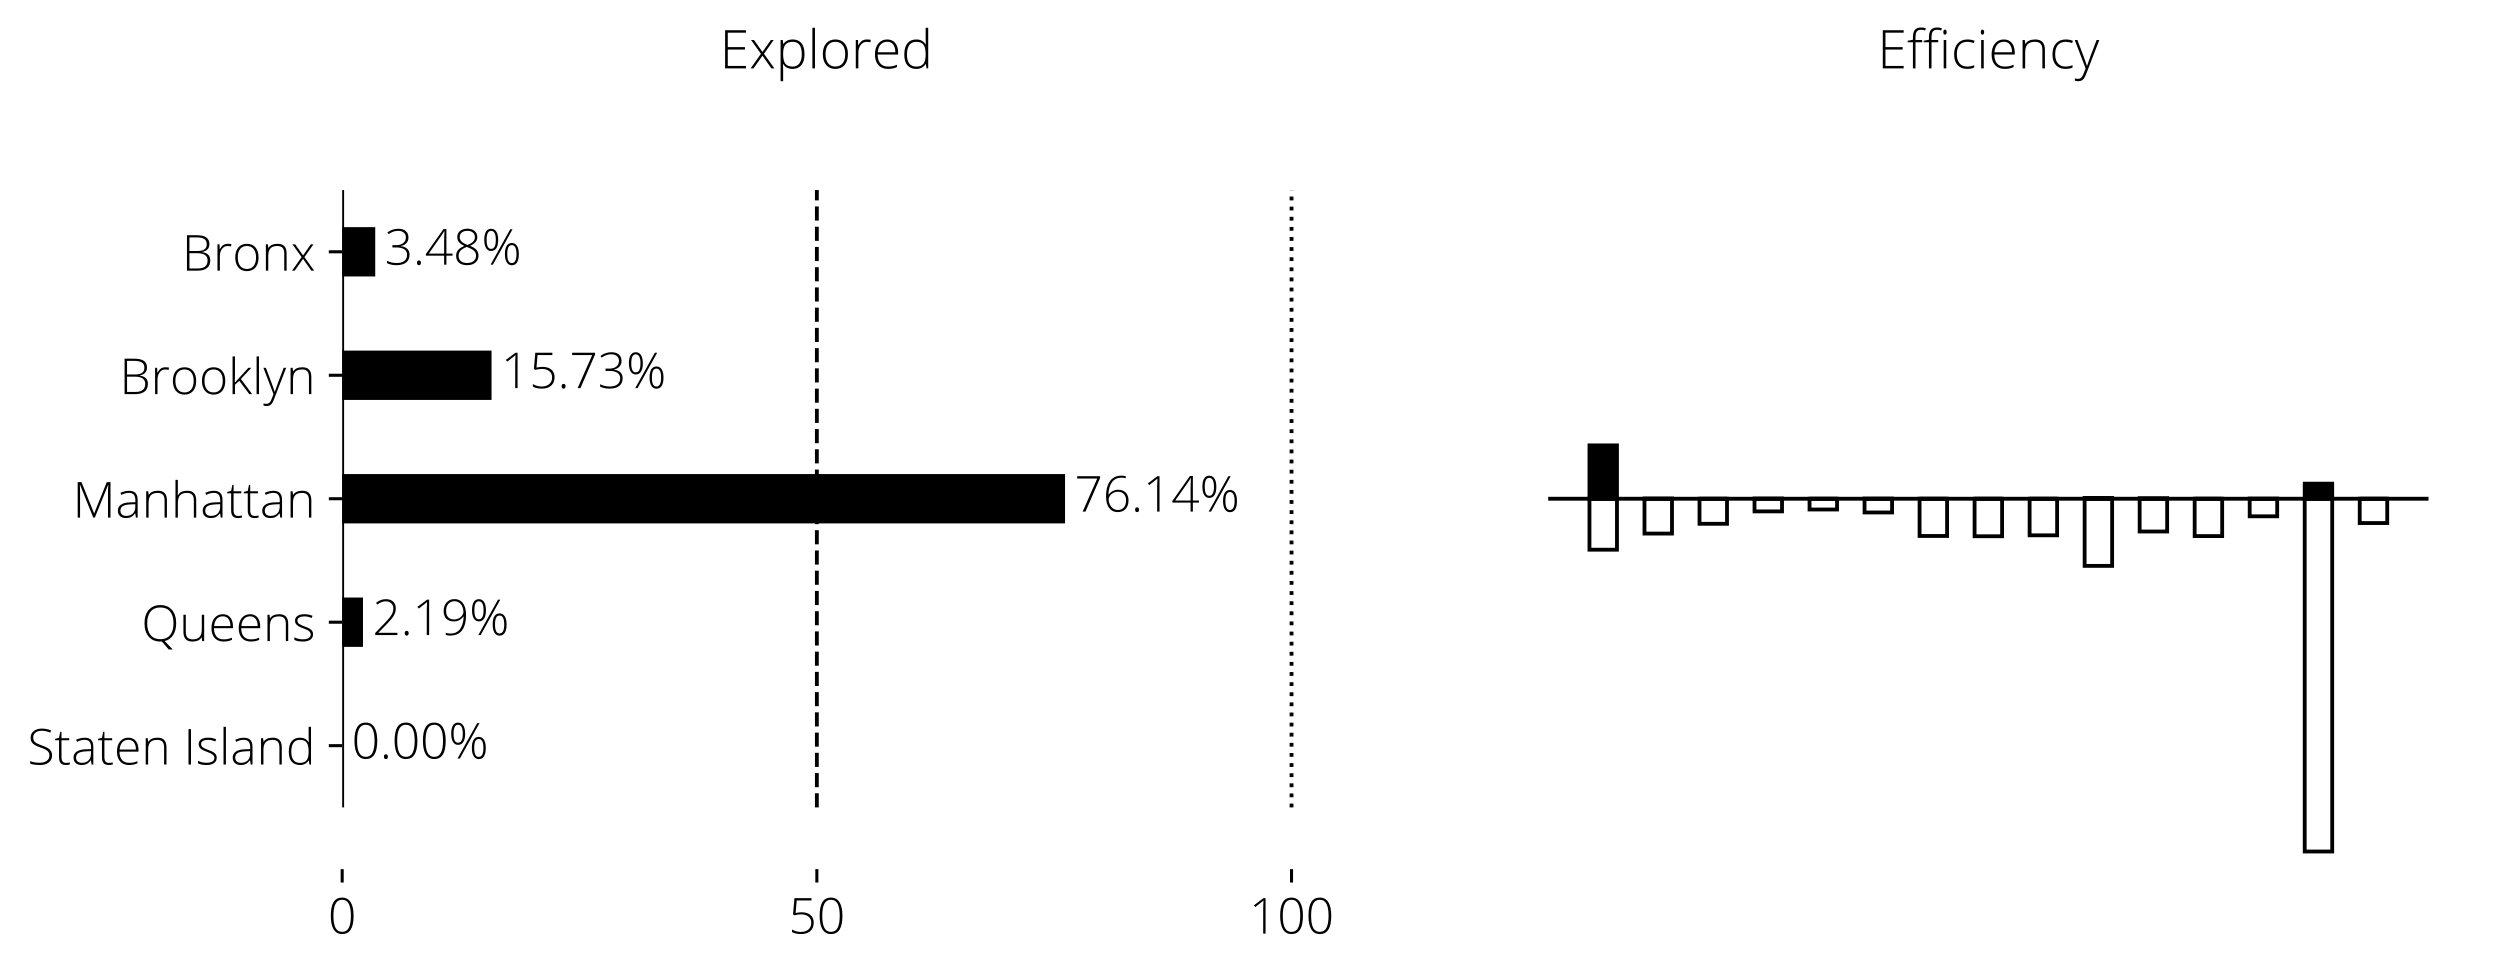
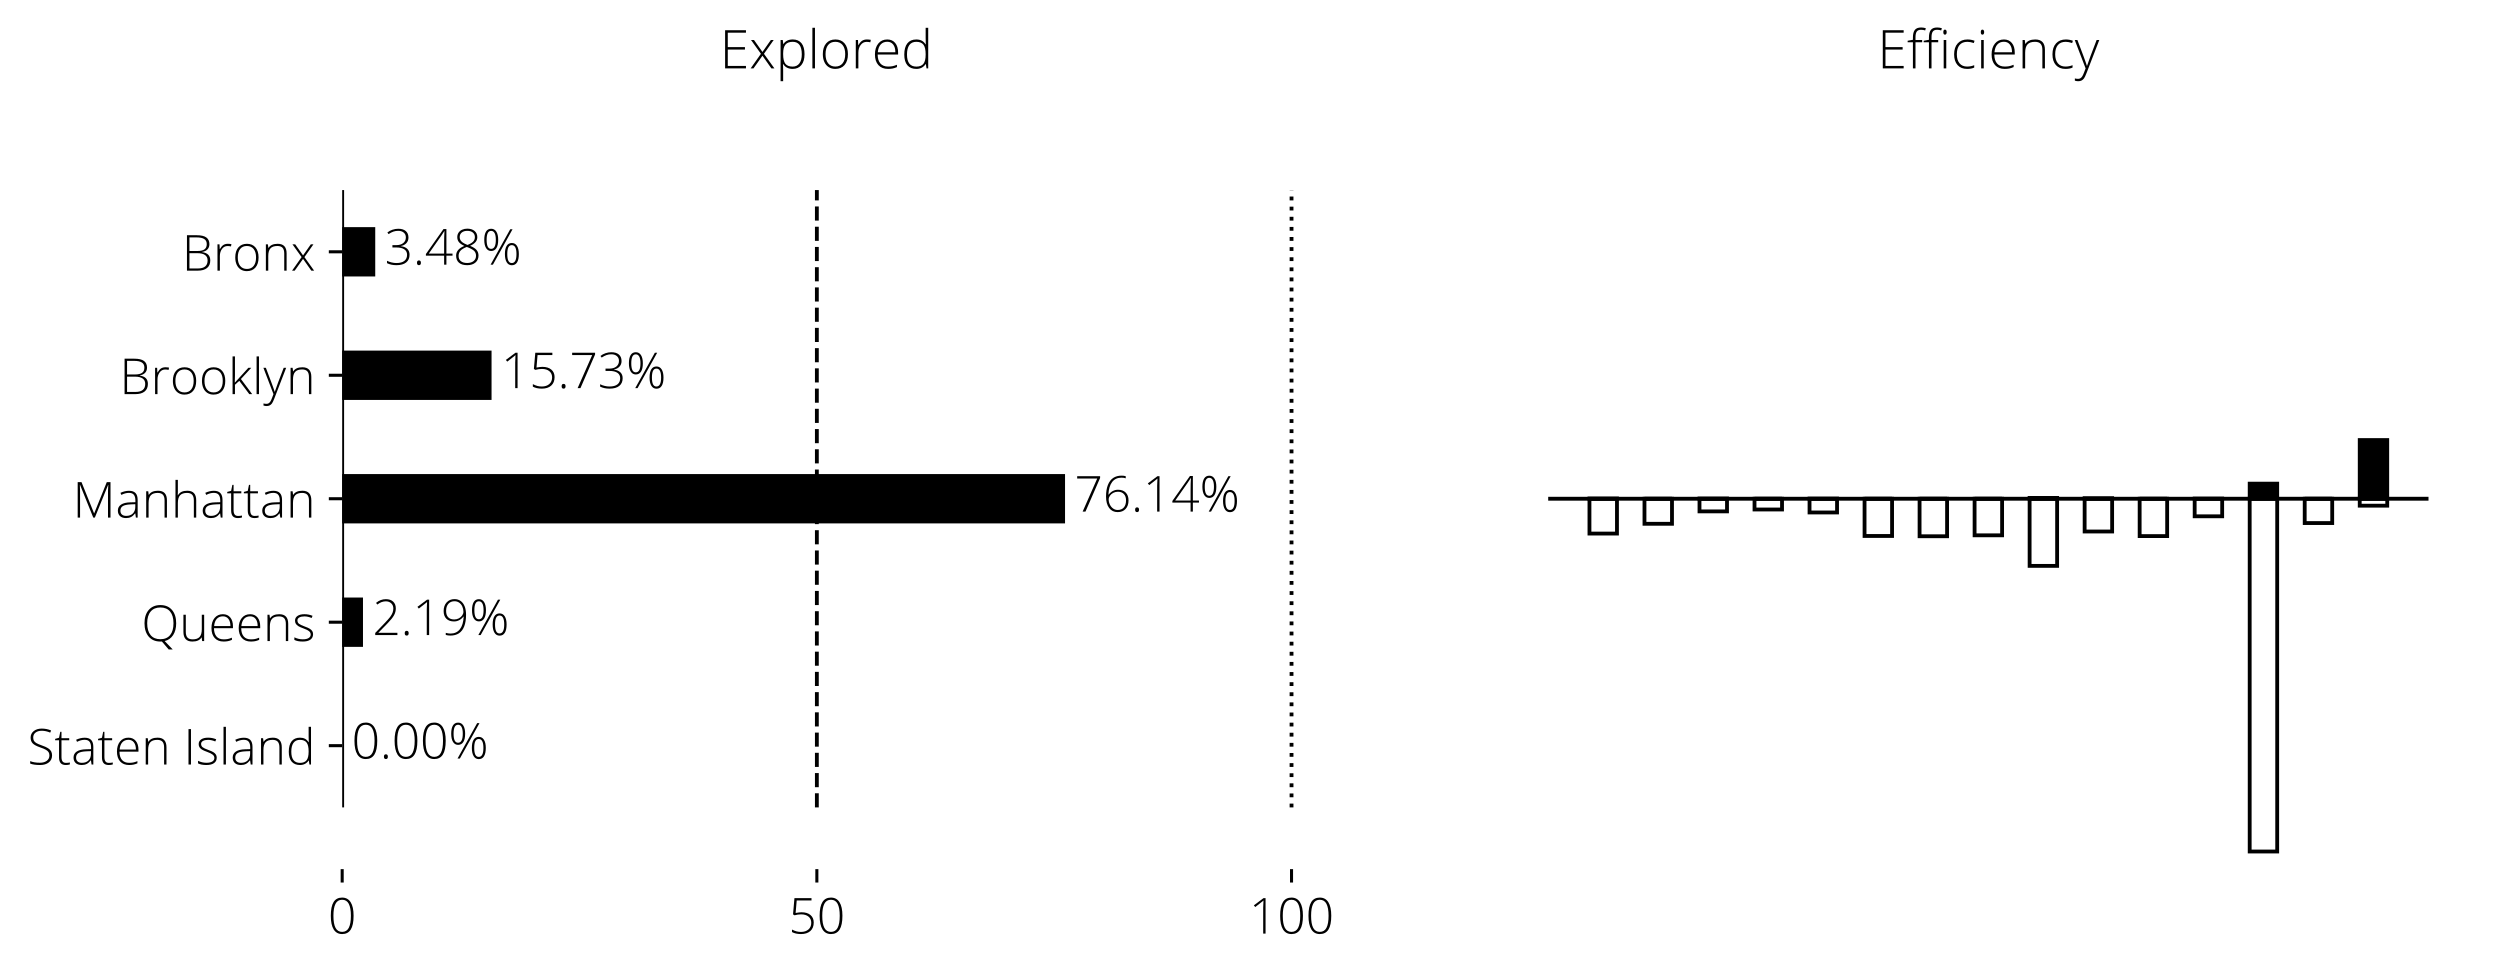
<svg xmlns="http://www.w3.org/2000/svg" xmlns:xlink="http://www.w3.org/1999/xlink" width="654.828pt" height="254.856pt" viewBox="0 0 654.828 254.856" version="1.1">
  <defs>
    <style type="text/css">*{stroke-linejoin: round; stroke-linecap: butt}</style>
  </defs>
  <g id="figure_1">
    <g id="patch_1">
      <path d="M 0 254.856  L 654.828 254.856  L 654.828 0  L 0 0  z " style="fill: #ffffff" />
    </g>
    <g id="axes_1">
      <g id="patch_2">
        <path d="M 89.628 227.654  L 343.265 227.654  L 343.265 33.614  L 89.628 33.614  L 89.628 227.654  z " style="fill: none" />
      </g>
      <g id="patch_3">
-         <path d="M 89.628 201.782  L 89.628 201.782  L 89.628 188.846  L 89.628 188.846  z " clip-path="url(#pb00a2ca032)" />
+         <path d="M 89.628 201.782  L 89.628 201.782  L 89.628 188.846  L 89.628 188.846  z " clip-path="url(#pfba6b5b6e8)" />
      </g>
      <g id="patch_4">
-         <path d="M 89.628 169.442  L 95.077 169.442  L 95.077 156.506  L 89.628 156.506  z " clip-path="url(#pb00a2ca032)" />
+         <path d="M 89.628 169.442  L 95.077 169.442  L 95.077 156.506  L 89.628 156.506  z " clip-path="url(#pfba6b5b6e8)" />
      </g>
      <g id="patch_5">
-         <path d="M 89.628 137.102  L 278.967 137.102  L 278.967 124.166  L 89.628 124.166  z " clip-path="url(#pb00a2ca032)" />
+         <path d="M 89.628 137.102  L 278.967 137.102  L 278.967 124.166  L 89.628 124.166  z " clip-path="url(#pfba6b5b6e8)" />
      </g>
      <g id="patch_6">
-         <path d="M 89.628 104.762  L 128.753 104.762  L 128.753 91.826  L 89.628 91.826  z " clip-path="url(#pb00a2ca032)" />
+         <path d="M 89.628 104.762  L 128.753 104.762  L 128.753 91.826  L 89.628 91.826  z " clip-path="url(#pfba6b5b6e8)" />
      </g>
      <g id="patch_7">
-         <path d="M 89.628 72.422  L 98.287 72.422  L 98.287 59.486  L 89.628 59.486  z " clip-path="url(#pb00a2ca032)" />
+         <path d="M 89.628 72.422  L 98.287 72.422  L 98.287 59.486  L 89.628 59.486  z " clip-path="url(#pfba6b5b6e8)" />
      </g>
      <g id="matplotlib.axis_1">
        <g id="xtick_1">
          <g id="line2d_1">
            <defs>
-               <path id="ma898d45afe" d="M 0 0  L 0 3.5  " style="stroke: #000000; stroke-width: 0.8" />
+               <path id="mf000cbbb7b" d="M 0 0  L 0 3.5  " style="stroke: #000000; stroke-width: 0.8" />
            </defs>
            <g>
-               <use xlink:href="#ma898d45afe" x="89.628" y="227.654" style="stroke: #000000; stroke-width: 0.8" />
+               <use xlink:href="#mf000cbbb7b" x="89.628" y="227.654" style="stroke: #000000; stroke-width: 0.8" />
            </g>
          </g>
          <g id="text_1">
            <g transform="translate(85.91836 244.5322) scale(0.13 -0.13)">
              <defs>
                <path id="OpenSans-Light-30" d="M 3297 2297  Q 3297 1094 2930 515  Q 2563 -63 1819 -63  Q 1103 -63 731 532  Q 359 1128 359 2297  Q 359 3491 720 4066  Q 1081 4641 1819 4641  Q 2541 4641 2919 4045  Q 3297 3450 3297 2297  z M 697 2297  Q 697 1234 975 726  Q 1253 219 1819 219  Q 2409 219 2679 744  Q 2950 1269 2950 2297  Q 2950 3309 2679 3834  Q 2409 4359 1819 4359  Q 1228 4359 962 3834  Q 697 3309 697 2297  z " transform="scale(0.015625)" />
              </defs>
              <use xlink:href="#OpenSans-Light-30" />
            </g>
          </g>
        </g>
        <g id="xtick_2">
          <g id="line2d_2">
            <g>
-               <use xlink:href="#ma898d45afe" x="213.96" y="227.654" style="stroke: #000000; stroke-width: 0.8" />
+               <use xlink:href="#mf000cbbb7b" x="213.96" y="227.654" style="stroke: #000000; stroke-width: 0.8" />
            </g>
          </g>
          <g id="text_2">
            <g transform="translate(206.5398 244.5322) scale(0.13 -0.13)">
              <defs>
                <path id="OpenSans-Light-35" d="M 1678 2747  Q 2409 2747 2829 2394  Q 3250 2041 3250 1422  Q 3250 719 2812 328  Q 2375 -63 1606 -63  Q 1266 -63 959 4  Q 653 72 447 197  L 447 519  Q 784 347 1046 280  Q 1309 213 1606 213  Q 2206 213 2568 530  Q 2931 847 2931 1388  Q 2931 1897 2578 2187  Q 2225 2478 1619 2478  Q 1213 2478 769 2356  L 581 2478  L 763 4569  L 2963 4569  L 2963 4269  L 1056 4269  L 916 2656  Q 1403 2747 1678 2747  z " transform="scale(0.015625)" />
              </defs>
              <use xlink:href="#OpenSans-Light-35" />
              <use xlink:href="#OpenSans-Light-30" x="57.08" />
            </g>
          </g>
        </g>
        <g id="xtick_3">
          <g id="line2d_3">
            <g>
-               <use xlink:href="#ma898d45afe" x="338.292" y="227.654" style="stroke: #000000; stroke-width: 0.8" />
+               <use xlink:href="#mf000cbbb7b" x="338.292" y="227.654" style="stroke: #000000; stroke-width: 0.8" />
            </g>
          </g>
          <g id="text_3">
            <g transform="translate(327.1613 244.5322) scale(0.13 -0.13)">
              <defs>
                <path id="OpenSans-Light-31" d="M 2131 0  L 1825 0  L 1825 3328  Q 1825 3781 1863 4269  Q 1816 4222 1766 4178  Q 1716 4134 800 3419  L 622 3641  L 1863 4569  L 2131 4569  L 2131 0  z " transform="scale(0.015625)" />
              </defs>
              <use xlink:href="#OpenSans-Light-31" />
              <use xlink:href="#OpenSans-Light-30" x="57.08" />
              <use xlink:href="#OpenSans-Light-30" x="114.16" />
            </g>
          </g>
        </g>
      </g>
      <g id="matplotlib.axis_2">
        <g id="ytick_1">
          <g id="line2d_4">
            <defs>
-               <path id="m27d1b0f17d" d="M 0 0  L -3.5 0  " style="stroke: #000000; stroke-width: 0.8" />
+               <path id="m29f1d49726" d="M 0 0  L -3.5 0  " style="stroke: #000000; stroke-width: 0.8" />
            </defs>
            <g>
-               <use xlink:href="#m27d1b0f17d" x="89.628" y="195.314" style="stroke: #000000; stroke-width: 0.8" />
+               <use xlink:href="#m29f1d49726" x="89.628" y="195.314" style="stroke: #000000; stroke-width: 0.8" />
            </g>
          </g>
          <g id="text_4">
            <g transform="translate(7.2 200.2532) scale(0.13 -0.13)">
              <defs>
                <path id="OpenSans-Light-53" d="M 3169 1178  Q 3169 606 2748 271  Q 2328 -63 1631 -63  Q 794 -63 347 122  L 347 441  Q 841 231 1606 231  Q 2169 231 2498 489  Q 2828 747 2828 1166  Q 2828 1425 2718 1595  Q 2609 1766 2362 1906  Q 2116 2047 1638 2209  Q 938 2450 670 2729  Q 403 3009 403 3475  Q 403 3988 804 4311  Q 1206 4634 1838 4634  Q 2481 4634 3047 4391  L 2931 4116  Q 2363 4353 1844 4353  Q 1338 4353 1038 4118  Q 738 3884 738 3481  Q 738 3228 830 3065  Q 922 2903 1131 2773  Q 1341 2644 1850 2463  Q 2384 2278 2653 2104  Q 2922 1931 3045 1711  Q 3169 1491 3169 1178  z " transform="scale(0.015625)" />
                <path id="OpenSans-Light-74" d="M 1466 213  Q 1759 213 1978 263  L 1978 13  Q 1753 -63 1459 -63  Q 1009 -63 795 178  Q 581 419 581 934  L 581 3128  L 78 3128  L 78 3309  L 581 3450  L 738 4219  L 897 4219  L 897 3397  L 1894 3397  L 1894 3128  L 897 3128  L 897 978  Q 897 588 1034 400  Q 1172 213 1466 213  z " transform="scale(0.015625)" />
                <path id="OpenSans-Light-61" d="M 2631 0  L 2553 538  L 2528 538  Q 2272 209 2001 73  Q 1731 -63 1363 -63  Q 863 -63 584 193  Q 306 450 306 903  Q 306 1400 720 1675  Q 1134 1950 1919 1966  L 2566 1984  L 2566 2209  Q 2566 2694 2369 2941  Q 2172 3188 1734 3188  Q 1263 3188 756 2925  L 641 3194  Q 1200 3456 1747 3456  Q 2306 3456 2582 3165  Q 2859 2875 2859 2259  L 2859 0  L 2631 0  z M 1381 219  Q 1925 219 2239 530  Q 2553 841 2553 1394  L 2553 1728  L 1959 1703  Q 1244 1669 939 1480  Q 634 1291 634 891  Q 634 572 829 395  Q 1025 219 1381 219  z " transform="scale(0.015625)" />
                <path id="OpenSans-Light-65" d="M 1941 -63  Q 1200 -63 786 393  Q 372 850 372 1672  Q 372 2484 772 2973  Q 1172 3463 1850 3463  Q 2450 3463 2797 3044  Q 3144 2625 3144 1906  L 3144 1656  L 697 1656  Q 703 956 1023 587  Q 1344 219 1941 219  Q 2231 219 2451 259  Q 2672 300 3009 434  L 3009 153  Q 2722 28 2478 -17  Q 2234 -63 1941 -63  z M 1850 3188  Q 1359 3188 1062 2864  Q 766 2541 716 1931  L 2816 1931  Q 2816 2522 2559 2855  Q 2303 3188 1850 3188  z " transform="scale(0.015625)" />
                <path id="OpenSans-Light-6e" d="M 2938 0  L 2938 2203  Q 2938 2716 2722 2948  Q 2506 3181 2053 3181  Q 1444 3181 1161 2873  Q 878 2566 878 1875  L 878 0  L 569 0  L 569 3397  L 831 3397  L 891 2931  L 909 2931  Q 1241 3463 2088 3463  Q 3244 3463 3244 2222  L 3244 0  L 2938 0  z " transform="scale(0.015625)" />
                <path id="OpenSans-Light-20" transform="scale(0.015625)" />
                <path id="OpenSans-Light-49" d="M 647 0  L 647 4569  L 966 4569  L 966 0  L 647 0  z " transform="scale(0.015625)" />
                <path id="OpenSans-Light-73" d="M 2675 884  Q 2675 428 2328 182  Q 1981 -63 1344 -63  Q 663 -63 263 147  L 263 481  Q 775 225 1344 225  Q 1847 225 2108 392  Q 2369 559 2369 838  Q 2369 1094 2161 1269  Q 1953 1444 1478 1613  Q 969 1797 762 1930  Q 556 2063 451 2230  Q 347 2397 347 2638  Q 347 3019 667 3241  Q 988 3463 1563 3463  Q 2113 3463 2606 3256  L 2491 2975  Q 1991 3181 1563 3181  Q 1147 3181 903 3043  Q 659 2906 659 2663  Q 659 2397 848 2237  Q 1038 2078 1588 1881  Q 2047 1716 2256 1583  Q 2466 1450 2570 1281  Q 2675 1113 2675 884  z " transform="scale(0.015625)" />
                <path id="OpenSans-Light-6c" d="M 878 0  L 569 0  L 569 4863  L 878 4863  L 878 0  z " transform="scale(0.015625)" />
                <path id="OpenSans-Light-64" d="M 1813 3463  Q 2181 3463 2450 3328  Q 2719 3194 2931 2869  L 2950 2869  Q 2931 3263 2931 3641  L 2931 4863  L 3238 4863  L 3238 0  L 3034 0  L 2956 519  L 2931 519  Q 2544 -63 1819 -63  Q 1116 -63 744 375  Q 372 813 372 1650  Q 372 2531 740 2997  Q 1109 3463 1813 3463  z M 1813 3181  Q 1256 3181 976 2790  Q 697 2400 697 1656  Q 697 213 1819 213  Q 2394 213 2662 547  Q 2931 881 2931 1650  L 2931 1703  Q 2931 2491 2667 2836  Q 2403 3181 1813 3181  z " transform="scale(0.015625)" />
              </defs>
              <use xlink:href="#OpenSans-Light-53" />
              <use xlink:href="#OpenSans-Light-74" x="54.492" />
              <use xlink:href="#OpenSans-Light-61" x="87.988" />
              <use xlink:href="#OpenSans-Light-74" x="140.967" />
              <use xlink:href="#OpenSans-Light-65" x="174.463" />
              <use xlink:href="#OpenSans-Light-6e" x="229.346" />
              <use xlink:href="#OpenSans-Light-20" x="288.33" />
              <use xlink:href="#OpenSans-Light-49" x="314.307" />
              <use xlink:href="#OpenSans-Light-73" x="339.502" />
              <use xlink:href="#OpenSans-Light-6c" x="386.084" />
              <use xlink:href="#OpenSans-Light-61" x="408.691" />
              <use xlink:href="#OpenSans-Light-6e" x="461.67" />
              <use xlink:href="#OpenSans-Light-64" x="520.654" />
            </g>
          </g>
        </g>
        <g id="ytick_2">
          <g id="line2d_5">
            <g>
-               <use xlink:href="#m27d1b0f17d" x="89.628" y="162.974" style="stroke: #000000; stroke-width: 0.8" />
+               <use xlink:href="#m29f1d49726" x="89.628" y="162.974" style="stroke: #000000; stroke-width: 0.8" />
            </g>
          </g>
          <g id="text_5">
            <g transform="translate(37.03094 167.9132) scale(0.13 -0.13)">
              <defs>
                <path id="OpenSans-Light-51" d="M 4488 2291  Q 4488 1372 4094 770  Q 3700 169 3003 0  L 4044 -1088  L 3525 -1088  L 2644 -56  L 2541 -63  L 2444 -63  Q 1491 -63 947 570  Q 403 1203 403 2297  Q 403 3388 951 4014  Q 1500 4641 2450 4641  Q 3406 4641 3947 4011  Q 4488 3381 4488 2291  z M 750 2291  Q 750 1309 1187 773  Q 1625 238 2444 238  Q 3269 238 3705 769  Q 4141 1300 4141 2291  Q 4141 3278 3705 3804  Q 3269 4331 2450 4331  Q 1634 4331 1192 3800  Q 750 3269 750 2291  z " transform="scale(0.015625)" />
                <path id="OpenSans-Light-75" d="M 838 3397  L 838 1197  Q 838 684 1053 451  Q 1269 219 1722 219  Q 2328 219 2614 525  Q 2900 831 2900 1522  L 2900 3397  L 3206 3397  L 3206 0  L 2944 0  L 2888 469  L 2869 469  Q 2538 -63 1691 -63  Q 531 -63 531 1178  L 531 3397  L 838 3397  z " transform="scale(0.015625)" />
              </defs>
              <use xlink:href="#OpenSans-Light-51" />
              <use xlink:href="#OpenSans-Light-75" x="76.416" />
              <use xlink:href="#OpenSans-Light-65" x="135.4" />
              <use xlink:href="#OpenSans-Light-65" x="190.283" />
              <use xlink:href="#OpenSans-Light-6e" x="245.166" />
              <use xlink:href="#OpenSans-Light-73" x="304.15" />
            </g>
          </g>
        </g>
        <g id="ytick_3">
          <g id="line2d_6">
            <g>
-               <use xlink:href="#m27d1b0f17d" x="89.628" y="130.634" style="stroke: #000000; stroke-width: 0.8" />
+               <use xlink:href="#m29f1d49726" x="89.628" y="130.634" style="stroke: #000000; stroke-width: 0.8" />
            </g>
          </g>
          <g id="text_6">
            <g transform="translate(19.03406 135.5732) scale(0.13 -0.13)">
              <defs>
                <path id="OpenSans-Light-4d" d="M 2656 0  L 953 4219  L 928 4219  Q 953 3831 953 3425  L 953 0  L 647 0  L 647 4569  L 1141 4569  L 2759 550  L 2778 550  L 4397 4569  L 4878 4569  L 4878 0  L 4556 0  L 4556 3463  Q 4556 3825 4594 4213  L 4569 4213  L 2859 0  L 2656 0  z " transform="scale(0.015625)" />
                <path id="OpenSans-Light-68" d="M 2938 0  L 2938 2203  Q 2938 2716 2722 2948  Q 2506 3181 2053 3181  Q 1444 3181 1161 2873  Q 878 2566 878 1875  L 878 0  L 569 0  L 569 4863  L 878 4863  L 878 3316  L 863 2881  L 884 2881  Q 1075 3188 1365 3325  Q 1656 3463 2088 3463  Q 3244 3463 3244 2222  L 3244 0  L 2938 0  z " transform="scale(0.015625)" />
              </defs>
              <use xlink:href="#OpenSans-Light-4d" />
              <use xlink:href="#OpenSans-Light-61" x="86.279" />
              <use xlink:href="#OpenSans-Light-6e" x="139.258" />
              <use xlink:href="#OpenSans-Light-68" x="198.242" />
              <use xlink:href="#OpenSans-Light-61" x="257.227" />
              <use xlink:href="#OpenSans-Light-74" x="310.205" />
              <use xlink:href="#OpenSans-Light-74" x="343.701" />
              <use xlink:href="#OpenSans-Light-61" x="377.197" />
              <use xlink:href="#OpenSans-Light-6e" x="430.176" />
            </g>
          </g>
        </g>
        <g id="ytick_4">
          <g id="line2d_7">
            <g>
-               <use xlink:href="#m27d1b0f17d" x="89.628" y="98.294" style="stroke: #000000; stroke-width: 0.8" />
+               <use xlink:href="#m29f1d49726" x="89.628" y="98.294" style="stroke: #000000; stroke-width: 0.8" />
            </g>
          </g>
          <g id="text_7">
            <g transform="translate(31.31703 103.2332) scale(0.13 -0.13)">
              <defs>
                <path id="OpenSans-Light-42" d="M 647 4569  L 1900 4569  Q 2747 4569 3144 4281  Q 3541 3994 3541 3413  Q 3541 3016 3298 2752  Q 3056 2488 2591 2413  L 2591 2394  Q 3138 2313 3395 2048  Q 3653 1784 3653 1313  Q 3653 681 3234 340  Q 2816 0 2047 0  L 647 0  L 647 4569  z M 966 2534  L 1972 2534  Q 2616 2534 2908 2748  Q 3200 2963 3200 3419  Q 3200 3875 2870 4081  Q 2541 4288 1888 4288  L 966 4288  L 966 2534  z M 966 2253  L 966 281  L 2041 281  Q 3309 281 3309 1313  Q 3309 2253 1972 2253  L 966 2253  z " transform="scale(0.015625)" />
                <path id="OpenSans-Light-72" d="M 1906 3463  Q 2122 3463 2369 3419  L 2309 3122  Q 2097 3175 1869 3175  Q 1434 3175 1156 2806  Q 878 2438 878 1875  L 878 0  L 569 0  L 569 3397  L 831 3397  L 863 2784  L 884 2784  Q 1094 3159 1331 3311  Q 1569 3463 1906 3463  z " transform="scale(0.015625)" />
                <path id="OpenSans-Light-6f" d="M 3378 1703  Q 3378 872 2975 404  Q 2572 -63 1863 -63  Q 1416 -63 1075 153  Q 734 369 553 772  Q 372 1175 372 1703  Q 372 2534 775 2998  Q 1178 3463 1881 3463  Q 2581 3463 2979 2992  Q 3378 2522 3378 1703  z M 697 1703  Q 697 1003 1005 611  Q 1313 219 1875 219  Q 2438 219 2745 611  Q 3053 1003 3053 1703  Q 3053 2406 2742 2793  Q 2431 3181 1869 3181  Q 1306 3181 1001 2795  Q 697 2409 697 1703  z " transform="scale(0.015625)" />
                <path id="OpenSans-Light-6b" d="M 872 1491  L 2606 3397  L 2981 3397  L 1644 1947  L 3097 0  L 2725 0  L 1434 1716  L 878 1209  L 878 0  L 569 0  L 569 4863  L 878 4863  L 878 2425  L 856 1491  L 872 1491  z " transform="scale(0.015625)" />
                <path id="OpenSans-Light-79" d="M 0 3397  L 319 3397  L 1038 1491  Q 1366 613 1453 306  L 1472 306  Q 1603 709 1900 1509  L 2619 3397  L 2938 3397  L 1416 -550  Q 1231 -1031 1106 -1200  Q 981 -1369 814 -1453  Q 647 -1538 409 -1538  Q 231 -1538 13 -1472  L 13 -1203  Q 194 -1253 403 -1253  Q 563 -1253 684 -1178  Q 806 -1103 904 -945  Q 1003 -788 1133 -445  Q 1263 -103 1300 0  L 0 3397  z " transform="scale(0.015625)" />
              </defs>
              <use xlink:href="#OpenSans-Light-42" />
              <use xlink:href="#OpenSans-Light-72" x="62.695" />
              <use xlink:href="#OpenSans-Light-6f" x="101.611" />
              <use xlink:href="#OpenSans-Light-6f" x="160.205" />
              <use xlink:href="#OpenSans-Light-6b" x="218.799" />
              <use xlink:href="#OpenSans-Light-6c" x="267.188" />
              <use xlink:href="#OpenSans-Light-79" x="289.795" />
              <use xlink:href="#OpenSans-Light-6e" x="335.693" />
            </g>
          </g>
        </g>
        <g id="ytick_5">
          <g id="line2d_8">
            <g>
-               <use xlink:href="#m27d1b0f17d" x="89.628" y="65.954" style="stroke: #000000; stroke-width: 0.8" />
+               <use xlink:href="#m29f1d49726" x="89.628" y="65.954" style="stroke: #000000; stroke-width: 0.8" />
            </g>
          </g>
          <g id="text_8">
            <g transform="translate(47.65641 70.89317) scale(0.13 -0.13)">
              <defs>
                <path id="OpenSans-Light-78" d="M 1403 1747  L 219 3397  L 575 3397  L 1588 1966  L 2591 3397  L 2931 3397  L 1766 1747  L 3016 0  L 2656 0  L 1588 1516  L 513 0  L 172 0  L 1403 1747  z " transform="scale(0.015625)" />
              </defs>
              <use xlink:href="#OpenSans-Light-42" />
              <use xlink:href="#OpenSans-Light-72" x="62.695" />
              <use xlink:href="#OpenSans-Light-6f" x="101.611" />
              <use xlink:href="#OpenSans-Light-6e" x="160.205" />
              <use xlink:href="#OpenSans-Light-78" x="219.189" />
            </g>
          </g>
        </g>
      </g>
      <g id="LineCollection_1">
-         <path d="M 89.628 211.484  L 89.628 49.784  " clip-path="url(#pb00a2ca032)" style="fill: none; stroke: #000000" />
+         <path d="M 89.628 211.484  L 89.628 49.784  " clip-path="url(#pfba6b5b6e8)" style="fill: none; stroke: #000000" />
      </g>
      <g id="LineCollection_2">
-         <path d="M 213.96 211.484  L 213.96 49.784  " clip-path="url(#pb00a2ca032)" style="fill: none; stroke-dasharray: 3.7,1.6; stroke-dashoffset: 0; stroke: #000000" />
+         <path d="M 213.96 211.484  L 213.96 49.784  " clip-path="url(#pfba6b5b6e8)" style="fill: none; stroke-dasharray: 3.7,1.6; stroke-dashoffset: 0; stroke: #000000" />
      </g>
      <g id="LineCollection_3">
-         <path d="M 338.292 211.484  L 338.292 49.784  " clip-path="url(#pb00a2ca032)" style="fill: none; stroke-dasharray: 1,1.65; stroke-dashoffset: 0; stroke: #000000" />
+         <path d="M 338.292 211.484  L 338.292 49.784  " clip-path="url(#pfba6b5b6e8)" style="fill: none; stroke-dasharray: 1,1.65; stroke-dashoffset: 0; stroke: #000000" />
      </g>
      <g id="text_9">
        <g transform="translate(92.11507 198.6911) scale(0.13 -0.13)">
          <defs>
            <path id="OpenSans-Light-2e" d="M 506 244  Q 506 550 756 550  Q 1013 550 1013 244  Q 1013 -63 756 -63  Q 506 -63 506 244  z " transform="scale(0.015625)" />
            <path id="OpenSans-Light-25" d="M 659 3206  Q 659 2625 800 2333  Q 941 2041 1241 2041  Q 1844 2041 1844 3206  Q 1844 3781 1689 4070  Q 1534 4359 1241 4359  Q 941 4359 800 4070  Q 659 3781 659 3206  z M 2150 3206  Q 2150 2500 1915 2133  Q 1681 1766 1241 1766  Q 825 1766 589 2142  Q 353 2519 353 3206  Q 353 3903 578 4268  Q 803 4634 1241 4634  Q 1675 4634 1912 4257  Q 2150 3881 2150 3206  z M 3322 1369  Q 3322 791 3462 502  Q 3603 213 3903 213  Q 4506 213 4506 1369  Q 4506 2522 3903 2522  Q 3603 2522 3462 2236  Q 3322 1950 3322 1369  z M 4813 1369  Q 4813 663 4581 295  Q 4350 -72 3909 -72  Q 3484 -72 3250 308  Q 3016 688 3016 1369  Q 3016 2072 3245 2434  Q 3475 2797 3909 2797  Q 4338 2797 4575 2422  Q 4813 2047 4813 1369  z M 4000 4569  L 1466 0  L 1166 0  L 3700 4569  L 4000 4569  z " transform="scale(0.015625)" />
          </defs>
          <use xlink:href="#OpenSans-Light-30" />
          <use xlink:href="#OpenSans-Light-2e" x="57.08" />
          <use xlink:href="#OpenSans-Light-30" x="80.859" />
          <use xlink:href="#OpenSans-Light-30" x="137.939" />
          <use xlink:href="#OpenSans-Light-25" x="195.02" />
        </g>
      </g>
      <g id="text_10">
        <g transform="translate(97.5641 166.3511) scale(0.13 -0.13)">
          <defs>
            <path id="OpenSans-Light-32" d="M 3213 0  L 353 0  L 353 275  L 1569 1544  Q 2081 2075 2287 2356  Q 2494 2638 2591 2894  Q 2688 3150 2688 3431  Q 2688 3841 2419 4097  Q 2150 4353 1722 4353  Q 1150 4353 628 3938  L 459 4153  Q 1031 4634 1728 4634  Q 2325 4634 2667 4315  Q 3009 3997 3009 3438  Q 3009 2984 2779 2561  Q 2550 2138 1941 1516  L 769 313  L 769 300  L 3213 300  L 3213 0  z " transform="scale(0.015625)" />
            <path id="OpenSans-Light-39" d="M 3238 2631  Q 3238 1731 3002 1125  Q 2766 519 2314 228  Q 1863 -63 1222 -63  Q 897 -63 622 19  L 622 288  Q 756 244 945 220  Q 1134 197 1234 197  Q 2006 197 2443 755  Q 2881 1313 2931 2381  L 2894 2381  Q 2666 2081 2350 1920  Q 2034 1759 1691 1759  Q 1056 1759 701 2109  Q 347 2459 347 3103  Q 347 3791 736 4216  Q 1125 4641 1747 4641  Q 2197 4641 2534 4405  Q 2872 4169 3055 3712  Q 3238 3256 3238 2631  z M 1747 4366  Q 1253 4366 959 4033  Q 666 3700 666 3122  Q 666 2578 937 2297  Q 1209 2016 1716 2016  Q 2031 2016 2304 2156  Q 2578 2297 2739 2530  Q 2900 2763 2900 3003  Q 2900 3369 2754 3687  Q 2609 4006 2348 4186  Q 2088 4366 1747 4366  z " transform="scale(0.015625)" />
          </defs>
          <use xlink:href="#OpenSans-Light-32" />
          <use xlink:href="#OpenSans-Light-2e" x="57.08" />
          <use xlink:href="#OpenSans-Light-31" x="80.859" />
          <use xlink:href="#OpenSans-Light-39" x="137.939" />
          <use xlink:href="#OpenSans-Light-25" x="195.02" />
        </g>
      </g>
      <g id="text_11">
        <g transform="translate(281.4537 134.0111) scale(0.13 -0.13)">
          <defs>
            <path id="OpenSans-Light-37" d="M 1044 0  L 2925 4269  L 341 4269  L 341 4569  L 3297 4569  L 3297 4341  L 1409 0  L 1044 0  z " transform="scale(0.015625)" />
            <path id="OpenSans-Light-36" d="M 409 1947  Q 409 2838 651 3445  Q 894 4053 1339 4347  Q 1784 4641 2413 4641  Q 2706 4641 2950 4569  L 2950 4294  Q 2722 4378 2400 4378  Q 1628 4378 1198 3822  Q 769 3266 716 2203  L 756 2203  Q 994 2509 1300 2665  Q 1606 2822 1947 2822  Q 2588 2822 2948 2456  Q 3309 2091 3309 1447  Q 3309 747 2929 342  Q 2550 -63 1906 -63  Q 1213 -63 811 467  Q 409 997 409 1947  z M 1906 213  Q 2419 213 2703 534  Q 2988 856 2988 1453  Q 2988 1978 2706 2272  Q 2425 2566 1941 2566  Q 1622 2566 1348 2425  Q 1075 2284 912 2051  Q 750 1819 750 1575  Q 750 1228 904 908  Q 1059 588 1323 400  Q 1588 213 1906 213  z " transform="scale(0.015625)" />
            <path id="OpenSans-Light-34" d="M 3566 1166  L 2778 1166  L 2778 0  L 2484 0  L 2484 1166  L 134 1166  L 134 1375  L 2400 4594  L 2778 4594  L 2778 1434  L 3566 1434  L 3566 1166  z M 2484 1434  L 2484 2741  Q 2484 3684 2528 4325  L 2503 4325  Q 2441 4209 2119 3738  L 506 1434  L 2484 1434  z " transform="scale(0.015625)" />
          </defs>
          <use xlink:href="#OpenSans-Light-37" />
          <use xlink:href="#OpenSans-Light-36" x="57.08" />
          <use xlink:href="#OpenSans-Light-2e" x="114.16" />
          <use xlink:href="#OpenSans-Light-31" x="137.939" />
          <use xlink:href="#OpenSans-Light-34" x="195.02" />
          <use xlink:href="#OpenSans-Light-25" x="252.1" />
        </g>
      </g>
      <g id="text_12">
        <g transform="translate(131.2399 101.6711) scale(0.13 -0.13)">
          <defs>
            <path id="OpenSans-Light-33" d="M 3059 3494  Q 3059 3069 2792 2778  Q 2525 2488 2075 2406  L 2075 2388  Q 2625 2319 2912 2037  Q 3200 1756 3200 1281  Q 3200 641 2764 289  Q 2328 -63 1509 -63  Q 813 -63 294 197  L 294 506  Q 556 369 882 291  Q 1209 213 1497 213  Q 2188 213 2534 492  Q 2881 772 2881 1281  Q 2881 1734 2526 1978  Q 2172 2222 1484 2222  L 991 2222  L 991 2522  L 1491 2522  Q 2059 2522 2392 2792  Q 2725 3063 2725 3525  Q 2725 3906 2454 4136  Q 2184 4366 1747 4366  Q 1406 4366 1125 4270  Q 844 4175 494 3944  L 341 4153  Q 606 4375 981 4504  Q 1356 4634 1741 4634  Q 2372 4634 2715 4336  Q 3059 4038 3059 3494  z " transform="scale(0.015625)" />
          </defs>
          <use xlink:href="#OpenSans-Light-31" />
          <use xlink:href="#OpenSans-Light-35" x="57.08" />
          <use xlink:href="#OpenSans-Light-2e" x="114.16" />
          <use xlink:href="#OpenSans-Light-37" x="137.939" />
          <use xlink:href="#OpenSans-Light-33" x="195.02" />
          <use xlink:href="#OpenSans-Light-25" x="252.1" />
        </g>
      </g>
      <g id="text_13">
        <g transform="translate(100.7736 69.33114) scale(0.13 -0.13)">
          <defs>
            <path id="OpenSans-Light-38" d="M 1819 4647  Q 2400 4647 2754 4350  Q 3109 4053 3109 3547  Q 3109 3197 2889 2928  Q 2669 2659 2175 2431  Q 2775 2184 3019 1890  Q 3263 1597 3263 1178  Q 3263 613 2867 275  Q 2472 -63 1806 -63  Q 1116 -63 747 253  Q 378 569 378 1172  Q 378 1581 637 1890  Q 897 2200 1441 2419  Q 938 2656 731 2920  Q 525 3184 525 3553  Q 525 3881 690 4129  Q 856 4378 1154 4512  Q 1453 4647 1819 4647  z M 697 1125  Q 697 694 989 456  Q 1281 219 1806 219  Q 2319 219 2631 470  Q 2944 722 2944 1153  Q 2944 1541 2698 1783  Q 2453 2025 1753 2291  Q 1178 2069 937 1800  Q 697 1531 697 1125  z M 1813 4366  Q 1372 4366 1105 4148  Q 838 3931 838 3553  Q 838 3334 936 3167  Q 1034 3000 1220 2864  Q 1406 2728 1844 2547  Q 2353 2744 2575 2981  Q 2797 3219 2797 3553  Q 2797 3928 2533 4147  Q 2269 4366 1813 4366  z " transform="scale(0.015625)" />
          </defs>
          <use xlink:href="#OpenSans-Light-33" />
          <use xlink:href="#OpenSans-Light-2e" x="57.08" />
          <use xlink:href="#OpenSans-Light-34" x="80.859" />
          <use xlink:href="#OpenSans-Light-38" x="137.939" />
          <use xlink:href="#OpenSans-Light-25" x="195.02" />
        </g>
      </g>
      <g id="text_14">
        <g transform="translate(188.5144 17.91219) scale(0.14 -0.14)">
          <defs>
            <path id="OpenSans-Light-45" d="M 3144 0  L 647 0  L 647 4569  L 3144 4569  L 3144 4275  L 966 4275  L 966 2547  L 3022 2547  L 3022 2253  L 966 2253  L 966 294  L 3144 294  L 3144 0  z " transform="scale(0.015625)" />
            <path id="OpenSans-Light-70" d="M 2022 -63  Q 1238 -63 878 525  L 856 525  L 866 263  Q 878 31 878 -244  L 878 -1538  L 569 -1538  L 569 3397  L 831 3397  L 891 2913  L 909 2913  Q 1259 3463 2028 3463  Q 2716 3463 3077 3011  Q 3438 2559 3438 1697  Q 3438 859 3058 398  Q 2678 -63 2022 -63  z M 2016 213  Q 2538 213 2823 600  Q 3109 988 3109 1684  Q 3109 3181 2028 3181  Q 1434 3181 1156 2854  Q 878 2528 878 1791  L 878 1691  Q 878 894 1145 553  Q 1413 213 2016 213  z " transform="scale(0.015625)" />
          </defs>
          <use xlink:href="#OpenSans-Light-45" />
          <use xlink:href="#OpenSans-Light-78" x="55.176" />
          <use xlink:href="#OpenSans-Light-70" x="104.98" />
          <use xlink:href="#OpenSans-Light-6c" x="164.502" />
          <use xlink:href="#OpenSans-Light-6f" x="187.109" />
          <use xlink:href="#OpenSans-Light-72" x="245.703" />
          <use xlink:href="#OpenSans-Light-65" x="284.619" />
          <use xlink:href="#OpenSans-Light-64" x="339.502" />
        </g>
      </g>
    </g>
    <g id="axes_2">
      <g id="patch_8">
-         <path d="M 416.329 130.634  L 423.535 130.634  L 423.535 116.657  L 416.329 116.657  z " clip-path="url(#pb72aaadd8e)" style="stroke: #000000; stroke-linejoin: miter" />
+         <path d="M 416.329 130.634  L 423.535 130.634  L 423.535 130.594  L 416.329 130.594  z " clip-path="url(#pc58307d112)" style="stroke: #000000; stroke-linejoin: miter" />
      </g>
      <g id="patch_9">
-         <path d="M 430.741 130.634  L 437.946 130.634  L 437.946 130.594  L 430.741 130.594  z " clip-path="url(#pb72aaadd8e)" style="stroke: #000000; stroke-linejoin: miter" />
+         <path d="M 430.741 130.634  L 437.946 130.634  L 437.946 130.634  L 430.741 130.634  z " clip-path="url(#pc58307d112)" style="stroke: #000000; stroke-linejoin: miter" />
      </g>
      <g id="patch_10">
-         <path d="M 445.152 130.634  L 452.357 130.634  L 452.357 130.634  L 445.152 130.634  z " clip-path="url(#pb72aaadd8e)" style="stroke: #000000; stroke-linejoin: miter" />
+         <path d="M 445.152 130.634  L 452.357 130.634  L 452.357 130.6  L 445.152 130.6  z " clip-path="url(#pc58307d112)" style="stroke: #000000; stroke-linejoin: miter" />
      </g>
      <g id="patch_11">
-         <path d="M 459.563 130.634  L 466.768 130.634  L 466.768 130.6  L 459.563 130.6  z " clip-path="url(#pb72aaadd8e)" style="stroke: #000000; stroke-linejoin: miter" />
+         <path d="M 459.563 130.634  L 466.768 130.634  L 466.768 130.634  L 459.563 130.634  z " clip-path="url(#pc58307d112)" style="stroke: #000000; stroke-linejoin: miter" />
      </g>
      <g id="patch_12">
-         <path d="M 473.974 130.634  L 481.18 130.634  L 481.18 130.634  L 473.974 130.634  z " clip-path="url(#pb72aaadd8e)" style="stroke: #000000; stroke-linejoin: miter" />
+         <path d="M 473.974 130.634  L 481.18 130.634  L 481.18 130.622  L 473.974 130.622  z " clip-path="url(#pc58307d112)" style="stroke: #000000; stroke-linejoin: miter" />
      </g>
      <g id="patch_13">
-         <path d="M 488.385 130.634  L 495.591 130.634  L 495.591 130.622  L 488.385 130.622  z " clip-path="url(#pb72aaadd8e)" style="stroke: #000000; stroke-linejoin: miter" />
+         <path d="M 488.385 130.634  L 495.591 130.634  L 495.591 130.634  L 488.385 130.634  z " clip-path="url(#pc58307d112)" style="stroke: #000000; stroke-linejoin: miter" />
      </g>
      <g id="patch_14">
-         <path d="M 502.796 130.634  L 510.002 130.634  L 510.002 130.634  L 502.796 130.634  z " clip-path="url(#pb72aaadd8e)" style="stroke: #000000; stroke-linejoin: miter" />
+         <path d="M 502.796 130.634  L 510.002 130.634  L 510.002 130.634  L 502.796 130.634  z " clip-path="url(#pc58307d112)" style="stroke: #000000; stroke-linejoin: miter" />
      </g>
      <g id="patch_15">
-         <path d="M 517.207 130.634  L 524.413 130.634  L 524.413 130.634  L 517.207 130.634  z " clip-path="url(#pb72aaadd8e)" style="stroke: #000000; stroke-linejoin: miter" />
+         <path d="M 517.207 130.634  L 524.413 130.634  L 524.413 130.634  L 517.207 130.634  z " clip-path="url(#pc58307d112)" style="stroke: #000000; stroke-linejoin: miter" />
      </g>
      <g id="patch_16">
-         <path d="M 531.619 130.634  L 538.824 130.634  L 538.824 130.634  L 531.619 130.634  z " clip-path="url(#pb72aaadd8e)" style="stroke: #000000; stroke-linejoin: miter" />
+         <path d="M 531.619 130.634  L 538.824 130.634  L 538.824 130.42  L 531.619 130.42  z " clip-path="url(#pc58307d112)" style="stroke: #000000; stroke-linejoin: miter" />
      </g>
      <g id="patch_17">
-         <path d="M 546.03 130.634  L 553.235 130.634  L 553.235 130.42  L 546.03 130.42  z " clip-path="url(#pb72aaadd8e)" style="stroke: #000000; stroke-linejoin: miter" />
+         <path d="M 546.03 130.634  L 553.235 130.634  L 553.235 130.503  L 546.03 130.503  z " clip-path="url(#pc58307d112)" style="stroke: #000000; stroke-linejoin: miter" />
      </g>
      <g id="patch_18">
-         <path d="M 560.441 130.634  L 567.647 130.634  L 567.647 130.503  L 560.441 130.503  z " clip-path="url(#pb72aaadd8e)" style="stroke: #000000; stroke-linejoin: miter" />
+         <path d="M 560.441 130.634  L 567.647 130.634  L 567.647 130.634  L 560.441 130.634  z " clip-path="url(#pc58307d112)" style="stroke: #000000; stroke-linejoin: miter" />
      </g>
      <g id="patch_19">
-         <path d="M 574.852 130.634  L 582.058 130.634  L 582.058 130.634  L 574.852 130.634  z " clip-path="url(#pb72aaadd8e)" style="stroke: #000000; stroke-linejoin: miter" />
+         <path d="M 574.852 130.634  L 582.058 130.634  L 582.058 130.624  L 574.852 130.624  z " clip-path="url(#pc58307d112)" style="stroke: #000000; stroke-linejoin: miter" />
      </g>
      <g id="patch_20">
-         <path d="M 589.263 130.634  L 596.469 130.634  L 596.469 130.624  L 589.263 130.624  z " clip-path="url(#pb72aaadd8e)" style="stroke: #000000; stroke-linejoin: miter" />
+         <path d="M 589.263 130.634  L 596.469 130.634  L 596.469 126.684  L 589.263 126.684  z " clip-path="url(#pc58307d112)" style="stroke: #000000; stroke-linejoin: miter" />
      </g>
      <g id="patch_21">
-         <path d="M 603.674 130.634  L 610.88 130.634  L 610.88 126.684  L 603.674 126.684  z " clip-path="url(#pb72aaadd8e)" style="stroke: #000000; stroke-linejoin: miter" />
+         <path d="M 603.674 130.634  L 610.88 130.634  L 610.88 130.634  L 603.674 130.634  z " clip-path="url(#pc58307d112)" style="stroke: #000000; stroke-linejoin: miter" />
      </g>
      <g id="patch_22">
-         <path d="M 618.086 130.634  L 625.291 130.634  L 625.291 130.634  L 618.086 130.634  z " clip-path="url(#pb72aaadd8e)" style="stroke: #000000; stroke-linejoin: miter" />
+         <path d="M 618.086 130.634  L 625.291 130.634  L 625.291 115.263  L 618.086 115.263  z " clip-path="url(#pc58307d112)" style="stroke: #000000; stroke-linejoin: miter" />
      </g>
      <g id="patch_23">
-         <path d="M 416.329 130.634  L 423.535 130.634  L 423.535 143.983  L 416.329 143.983  L 416.329 130.634  z " clip-path="url(#pb72aaadd8e)" style="fill: none; stroke: #000000; stroke-linejoin: miter" />
+         <path d="M 416.329 130.634  L 423.535 130.634  L 423.535 139.758  L 416.329 139.758  L 416.329 130.634  z " clip-path="url(#pc58307d112)" style="fill: none; stroke: #000000; stroke-linejoin: miter" />
      </g>
      <g id="patch_24">
-         <path d="M 430.741 130.634  L 437.946 130.634  L 437.946 139.758  L 430.741 139.758  L 430.741 130.634  z " clip-path="url(#pb72aaadd8e)" style="fill: none; stroke: #000000; stroke-linejoin: miter" />
+         <path d="M 430.741 130.634  L 437.946 130.634  L 437.946 137.197  L 430.741 137.197  L 430.741 130.634  z " clip-path="url(#pc58307d112)" style="fill: none; stroke: #000000; stroke-linejoin: miter" />
      </g>
      <g id="patch_25">
-         <path d="M 445.152 130.634  L 452.357 130.634  L 452.357 137.197  L 445.152 137.197  L 445.152 130.634  z " clip-path="url(#pb72aaadd8e)" style="fill: none; stroke: #000000; stroke-linejoin: miter" />
+         <path d="M 445.152 130.634  L 452.357 130.634  L 452.357 133.947  L 445.152 133.947  L 445.152 130.634  z " clip-path="url(#pc58307d112)" style="fill: none; stroke: #000000; stroke-linejoin: miter" />
      </g>
      <g id="patch_26">
-         <path d="M 459.563 130.634  L 466.768 130.634  L 466.768 133.947  L 459.563 133.947  L 459.563 130.634  z " clip-path="url(#pb72aaadd8e)" style="fill: none; stroke: #000000; stroke-linejoin: miter" />
+         <path d="M 459.563 130.634  L 466.768 130.634  L 466.768 133.453  L 459.563 133.453  L 459.563 130.634  z " clip-path="url(#pc58307d112)" style="fill: none; stroke: #000000; stroke-linejoin: miter" />
      </g>
      <g id="patch_27">
-         <path d="M 473.974 130.634  L 481.18 130.634  L 481.18 133.453  L 473.974 133.453  L 473.974 130.634  z " clip-path="url(#pb72aaadd8e)" style="fill: none; stroke: #000000; stroke-linejoin: miter" />
+         <path d="M 473.974 130.634  L 481.18 130.634  L 481.18 134.233  L 473.974 134.233  L 473.974 130.634  z " clip-path="url(#pc58307d112)" style="fill: none; stroke: #000000; stroke-linejoin: miter" />
      </g>
      <g id="patch_28">
-         <path d="M 488.385 130.634  L 495.591 130.634  L 495.591 134.233  L 488.385 134.233  L 488.385 130.634  z " clip-path="url(#pb72aaadd8e)" style="fill: none; stroke: #000000; stroke-linejoin: miter" />
+         <path d="M 488.385 130.634  L 495.591 130.634  L 495.591 140.388  L 488.385 140.388  L 488.385 130.634  z " clip-path="url(#pc58307d112)" style="fill: none; stroke: #000000; stroke-linejoin: miter" />
      </g>
      <g id="patch_29">
-         <path d="M 502.796 130.634  L 510.002 130.634  L 510.002 140.388  L 502.796 140.388  L 502.796 130.634  z " clip-path="url(#pb72aaadd8e)" style="fill: none; stroke: #000000; stroke-linejoin: miter" />
+         <path d="M 502.796 130.634  L 510.002 130.634  L 510.002 140.461  L 502.796 140.461  L 502.796 130.634  z " clip-path="url(#pc58307d112)" style="fill: none; stroke: #000000; stroke-linejoin: miter" />
      </g>
      <g id="patch_30">
-         <path d="M 517.207 130.634  L 524.413 130.634  L 524.413 140.461  L 517.207 140.461  L 517.207 130.634  z " clip-path="url(#pb72aaadd8e)" style="fill: none; stroke: #000000; stroke-linejoin: miter" />
+         <path d="M 517.207 130.634  L 524.413 130.634  L 524.413 140.216  L 517.207 140.216  L 517.207 130.634  z " clip-path="url(#pc58307d112)" style="fill: none; stroke: #000000; stroke-linejoin: miter" />
      </g>
      <g id="patch_31">
-         <path d="M 531.619 130.634  L 538.824 130.634  L 538.824 140.216  L 531.619 140.216  L 531.619 130.634  z " clip-path="url(#pb72aaadd8e)" style="fill: none; stroke: #000000; stroke-linejoin: miter" />
+         <path d="M 531.619 130.634  L 538.824 130.634  L 538.824 148.221  L 531.619 148.221  L 531.619 130.634  z " clip-path="url(#pc58307d112)" style="fill: none; stroke: #000000; stroke-linejoin: miter" />
      </g>
      <g id="patch_32">
-         <path d="M 546.03 130.634  L 553.235 130.634  L 553.235 148.221  L 546.03 148.221  L 546.03 130.634  z " clip-path="url(#pb72aaadd8e)" style="fill: none; stroke: #000000; stroke-linejoin: miter" />
+         <path d="M 546.03 130.634  L 553.235 130.634  L 553.235 139.216  L 546.03 139.216  L 546.03 130.634  z " clip-path="url(#pc58307d112)" style="fill: none; stroke: #000000; stroke-linejoin: miter" />
      </g>
      <g id="patch_33">
-         <path d="M 560.441 130.634  L 567.647 130.634  L 567.647 139.216  L 560.441 139.216  L 560.441 130.634  z " clip-path="url(#pb72aaadd8e)" style="fill: none; stroke: #000000; stroke-linejoin: miter" />
+         <path d="M 560.441 130.634  L 567.647 130.634  L 567.647 140.418  L 560.441 140.418  L 560.441 130.634  z " clip-path="url(#pc58307d112)" style="fill: none; stroke: #000000; stroke-linejoin: miter" />
      </g>
      <g id="patch_34">
-         <path d="M 574.852 130.634  L 582.058 130.634  L 582.058 140.418  L 574.852 140.418  L 574.852 130.634  z " clip-path="url(#pb72aaadd8e)" style="fill: none; stroke: #000000; stroke-linejoin: miter" />
+         <path d="M 574.852 130.634  L 582.058 130.634  L 582.058 135.234  L 574.852 135.234  L 574.852 130.634  z " clip-path="url(#pc58307d112)" style="fill: none; stroke: #000000; stroke-linejoin: miter" />
      </g>
      <g id="patch_35">
-         <path d="M 589.263 130.634  L 596.469 130.634  L 596.469 135.234  L 589.263 135.234  L 589.263 130.634  z " clip-path="url(#pb72aaadd8e)" style="fill: none; stroke: #000000; stroke-linejoin: miter" />
+         <path d="M 589.263 130.634  L 596.469 130.634  L 596.469 223.035  L 589.263 223.035  L 589.263 130.634  z " clip-path="url(#pc58307d112)" style="fill: none; stroke: #000000; stroke-linejoin: miter" />
      </g>
      <g id="patch_36">
-         <path d="M 603.674 130.634  L 610.88 130.634  L 610.88 223.035  L 603.674 223.035  L 603.674 130.634  z " clip-path="url(#pb72aaadd8e)" style="fill: none; stroke: #000000; stroke-linejoin: miter" />
+         <path d="M 603.674 130.634  L 610.88 130.634  L 610.88 137.004  L 603.674 137.004  L 603.674 130.634  z " clip-path="url(#pc58307d112)" style="fill: none; stroke: #000000; stroke-linejoin: miter" />
      </g>
      <g id="patch_37">
-         <path d="M 618.086 130.634  L 625.291 130.634  L 625.291 137.004  L 618.086 137.004  L 618.086 130.634  z " clip-path="url(#pb72aaadd8e)" style="fill: none; stroke: #000000; stroke-linejoin: miter" />
+         <path d="M 618.086 130.634  L 625.291 130.634  L 625.291 132.452  L 618.086 132.452  L 618.086 130.634  z " clip-path="url(#pc58307d112)" style="fill: none; stroke: #000000; stroke-linejoin: miter" />
      </g>
      <g id="LineCollection_4">
-         <path d="M 405.521 130.634  L 636.1 130.634  " clip-path="url(#pb72aaadd8e)" style="fill: none; stroke: #000000" />
+         <path d="M 405.521 130.634  L 636.1 130.634  " clip-path="url(#pc58307d112)" style="fill: none; stroke: #000000" />
      </g>
      <g id="text_15">
        <g transform="translate(491.7482 17.91219) scale(0.14 -0.14)">
          <defs>
            <path id="OpenSans-Light-66" d="M 1831 3128  L 1031 3128  L 1031 0  L 722 0  L 722 3128  L 91 3128  L 91 3309  L 722 3425  L 722 3688  Q 722 4313 951 4605  Q 1181 4897 1703 4897  Q 1984 4897 2266 4813  L 2194 4544  Q 1944 4622 1697 4622  Q 1334 4622 1182 4408  Q 1031 4194 1031 3713  L 1031 3397  L 1831 3397  L 1831 3128  z " transform="scale(0.015625)" />
            <path id="OpenSans-Light-69" d="M 878 0  L 569 0  L 569 3397  L 878 3397  L 878 0  z M 525 4341  Q 525 4641 722 4641  Q 819 4641 873 4562  Q 928 4484 928 4341  Q 928 4200 873 4119  Q 819 4038 722 4038  Q 525 4038 525 4341  z " transform="scale(0.015625)" />
            <path id="OpenSans-Light-63" d="M 1925 -63  Q 1197 -63 784 396  Q 372 856 372 1678  Q 372 2522 800 2992  Q 1228 3463 1972 3463  Q 2413 3463 2816 3309  L 2731 3034  Q 2291 3181 1966 3181  Q 1341 3181 1019 2795  Q 697 2409 697 1684  Q 697 997 1019 608  Q 1341 219 1919 219  Q 2381 219 2778 384  L 2778 97  Q 2453 -63 1925 -63  z " transform="scale(0.015625)" />
          </defs>
          <use xlink:href="#OpenSans-Light-45" />
          <use xlink:href="#OpenSans-Light-66" x="55.176" />
          <use xlink:href="#OpenSans-Light-66" x="85.156" />
          <use xlink:href="#OpenSans-Light-69" x="115.137" />
          <use xlink:href="#OpenSans-Light-63" x="137.744" />
          <use xlink:href="#OpenSans-Light-69" x="185.254" />
          <use xlink:href="#OpenSans-Light-65" x="207.861" />
          <use xlink:href="#OpenSans-Light-6e" x="262.744" />
          <use xlink:href="#OpenSans-Light-63" x="321.729" />
          <use xlink:href="#OpenSans-Light-79" x="369.238" />
        </g>
      </g>
    </g>
  </g>
  <defs>
-     <clipPath id="pb00a2ca032">
+     <clipPath id="pfba6b5b6e8">
      <rect x="89.628" y="33.614" width="253.636" height="194.04" />
    </clipPath>
-     <clipPath id="pb72aaadd8e">
+     <clipPath id="pc58307d112">
      <rect x="393.992" y="33.614" width="253.636" height="194.04" />
    </clipPath>
  </defs>
</svg>
